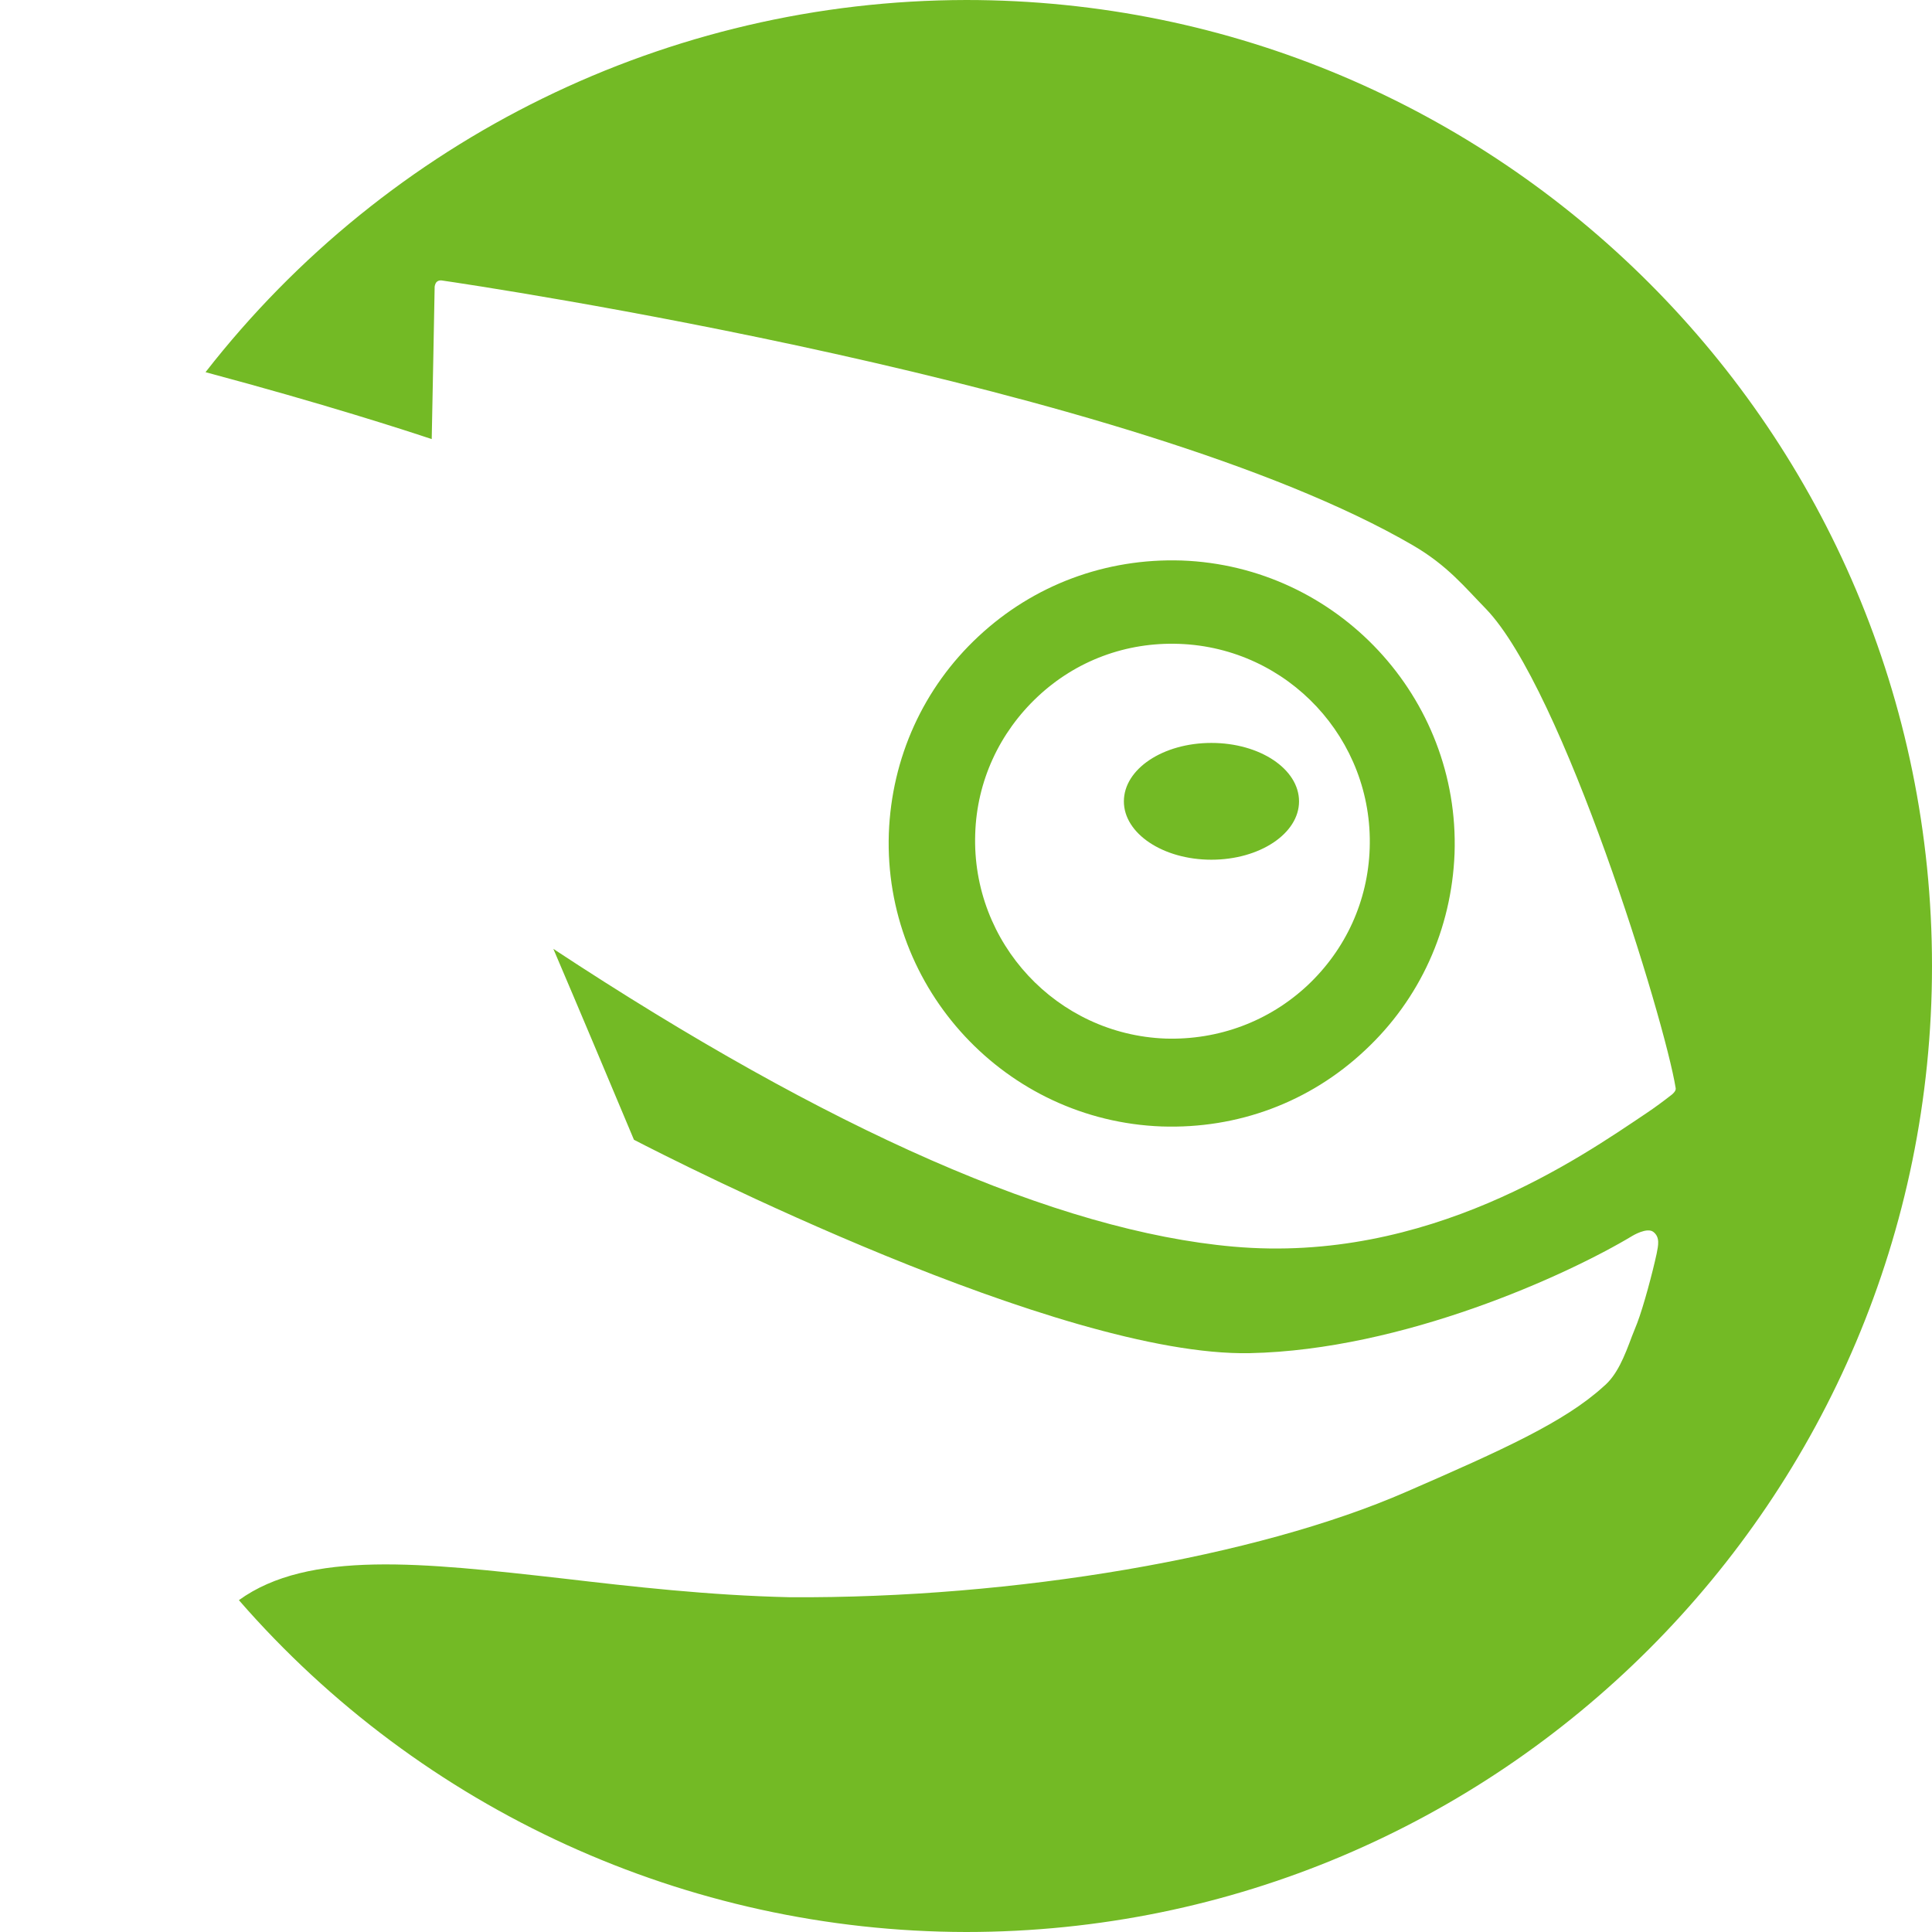
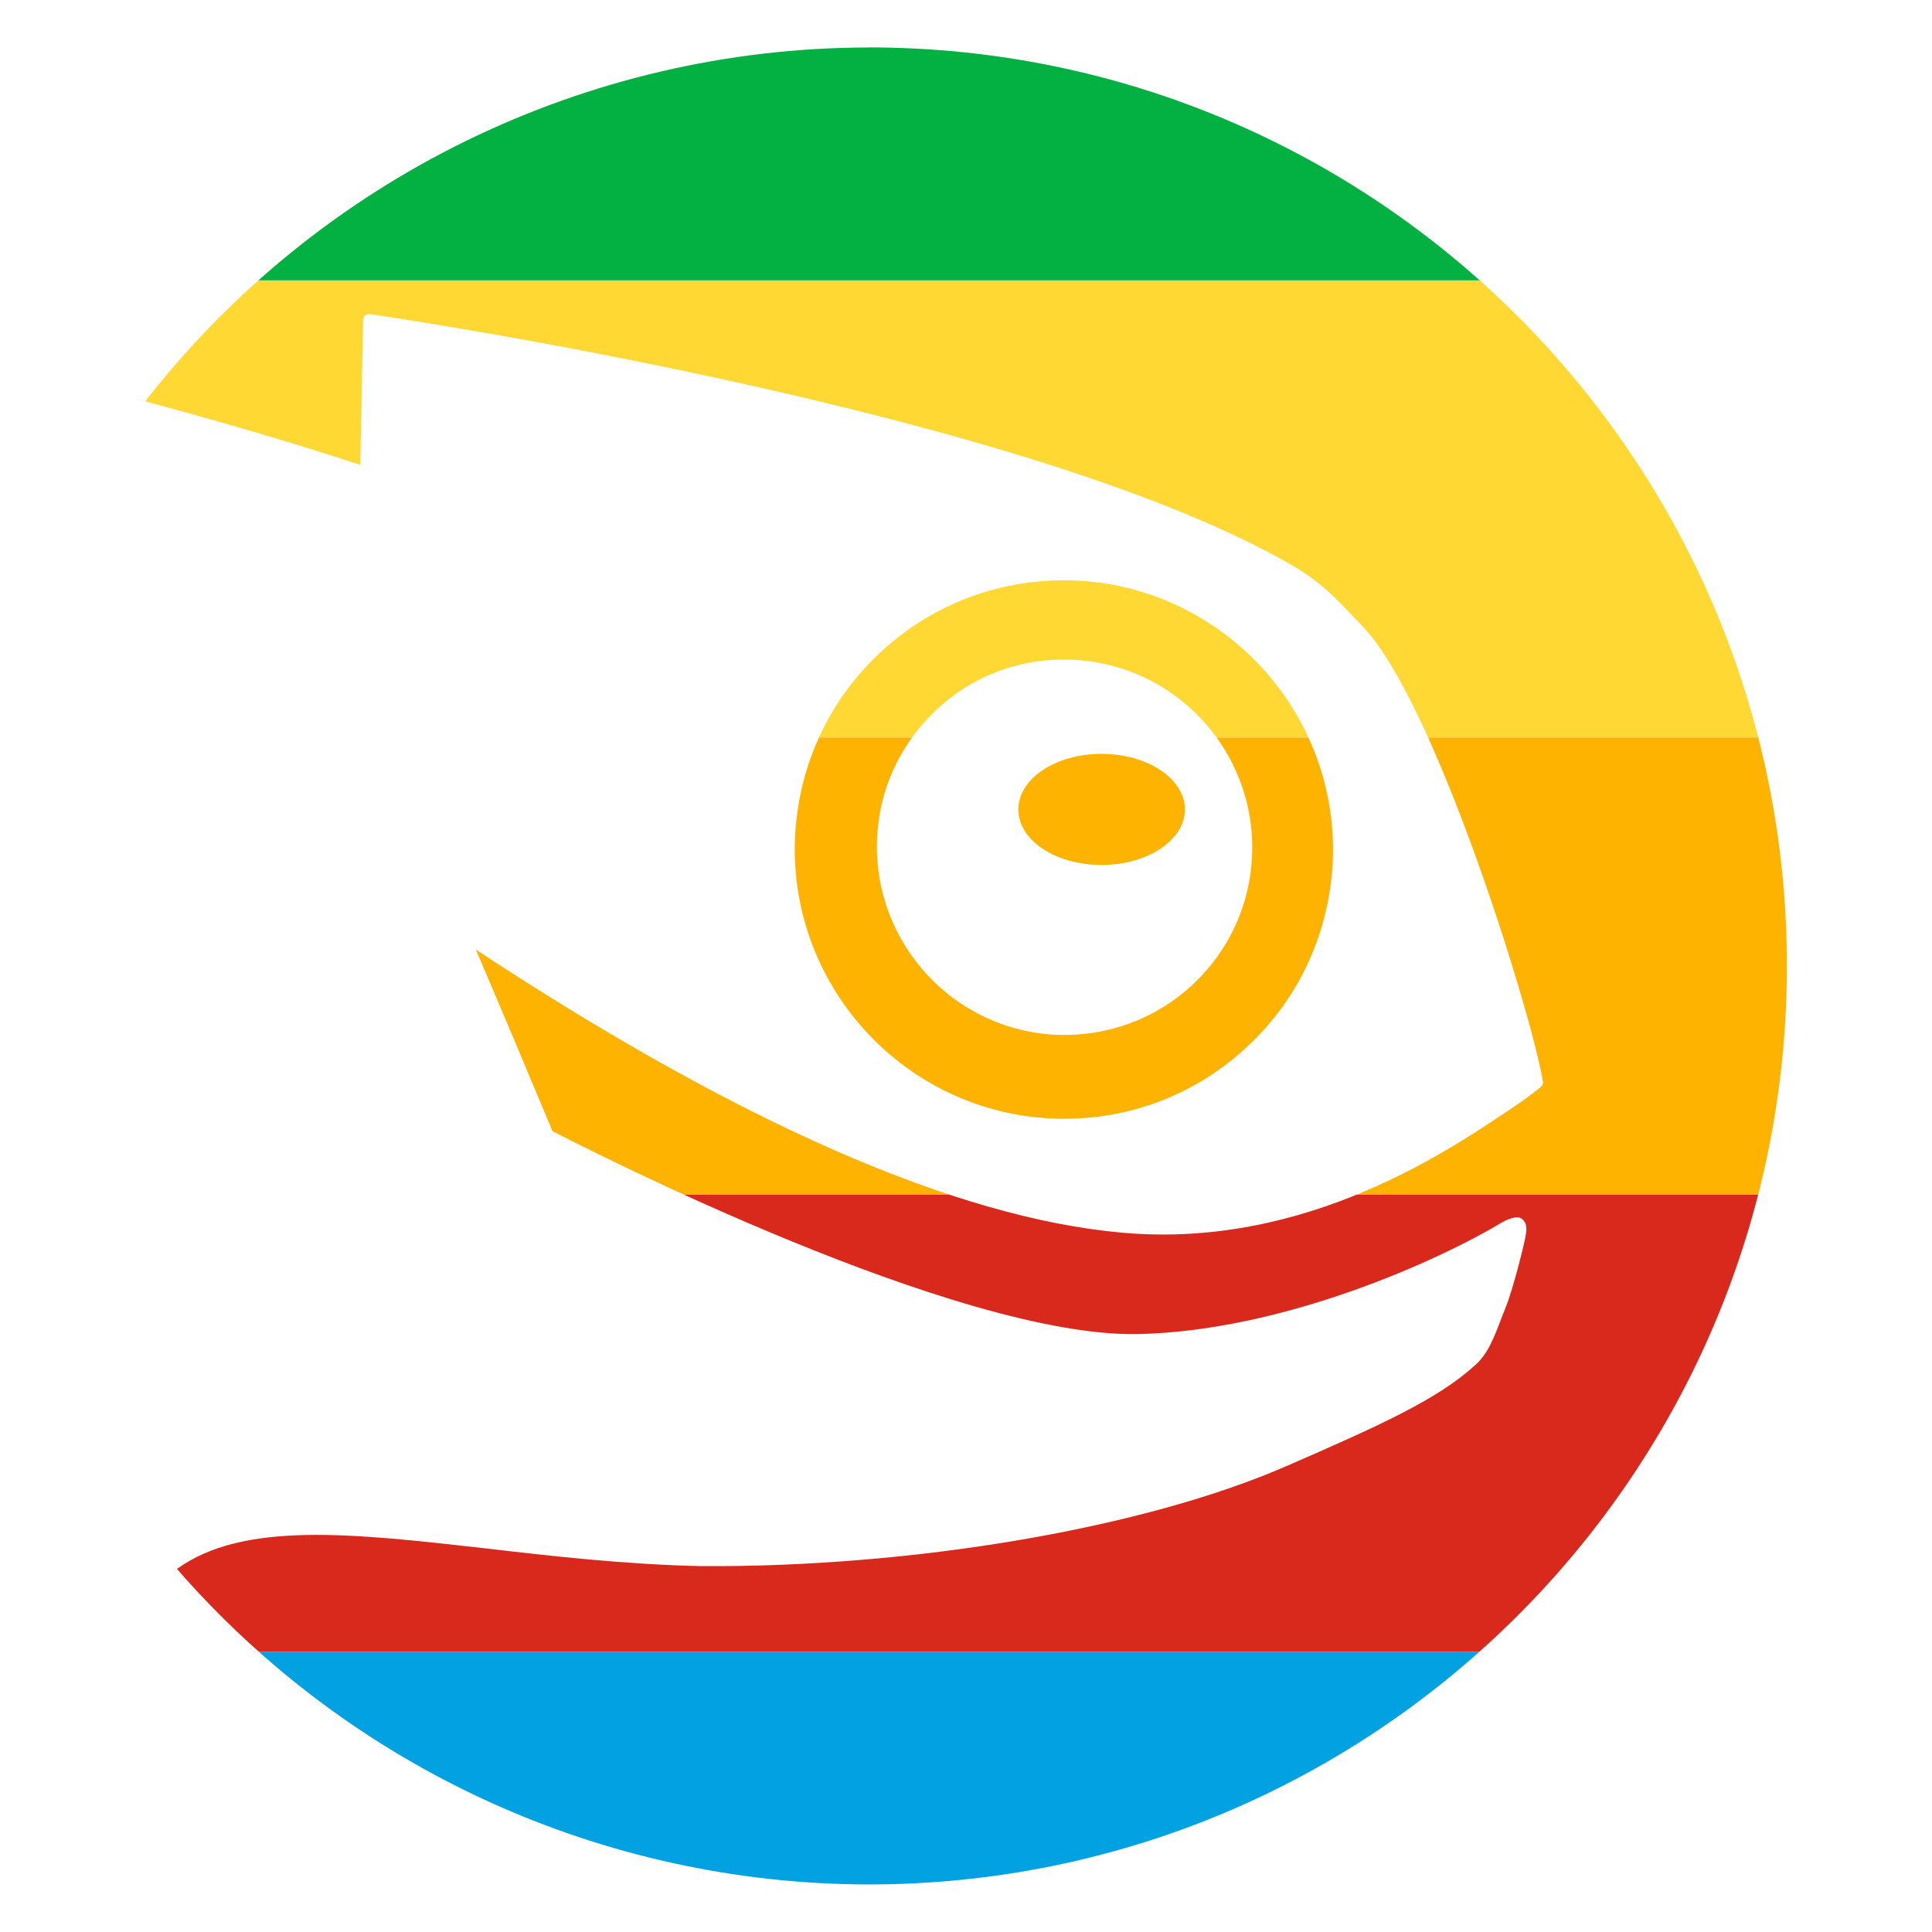
- <svg xmlns="http://www.w3.org/2000/svg" id="svg4" version="1.1" height="256" width="256">
-   <defs id="defs8" />
-   <path style="stroke-width:1.143" id="path2" fill="#73ba25" d="M 128.001,4.2300079e-4 A 127.999,128 0 0 0 27.233,49.316 c 15.612,4.171 26.663,7.756 29.972,8.868 0.052,-2.031 0.389,-20.191 0.389,-20.191 0,0 0.043,-0.416 0.265,-0.632 0.286,-0.279 0.699,-0.195 0.699,-0.195 4.106,0.595 91.754,13.587 128.698,35.115 4.562,2.669 6.814,5.507 9.628,8.384 10.212,10.562 23.707,54.48 25.156,63.537 0.057,0.356 -0.383,0.742 -0.571,0.889 h -0.005 c -1.049,0.819 -2.192,1.67 -3.336,2.431 -8.742,5.865 -28.881,19.963 -54.719,17.661 -23.209,-2.053 -53.531,-15.366 -90.086,-39.452 3.594,8.415 7.135,16.856 10.678,25.292 5.294,2.75 56.389,28.786 81.607,28.277 20.311,-0.423 42.035,-10.33 50.725,-15.561 0,0 1.91,-1.151 2.741,-0.508 0.909,0.702 0.658,1.778 0.442,2.877 -0.535,2.495 -1.752,7.046 -2.58,9.207 l -0.699,1.761 c -0.995,2.665 -1.95,5.143 -3.791,6.668 -5.12,4.655 -13.291,8.359 -26.094,13.924 -19.791,8.657 -51.899,14.163 -81.71,13.973 -10.677,-0.238 -20.993,-1.422 -30.051,-2.481 -18.589,-2.099 -33.714,-3.801 -42.937,2.869 A 127.999,128 0 0 0 128.001,256 127.999,128 0 0 0 256,128 127.999,128 0 0 0 128.001,0 Z M 156.551,74.27 c -10.019,-0.319 -19.572,3.216 -26.896,10.054 -7.321,6.815 -11.51,16.107 -11.881,26.119 -0.692,20.655 15.524,38.058 36.161,38.819 10.064,0.338 19.597,-3.2 26.921,-10.079 7.302,-6.794 11.492,-16.086 11.881,-26.099 0.709,-20.636 -15.527,-38.076 -36.186,-38.815 z M 156.237,85.316 c 14.438,0.512 25.741,12.641 25.255,27.074 -0.223,6.961 -3.159,13.413 -8.26,18.198 -5.108,4.763 -11.784,7.24 -18.789,7.028 -14.404,-0.531 -25.708,-12.674 -25.222,-27.111 0.212,-6.987 3.206,-13.44 8.285,-18.203 5.078,-4.763 11.723,-7.239 18.732,-6.986 z m 4.279,13.126 c -6.415,0 -11.596,3.452 -11.596,7.747 0,4.254 5.181,7.727 11.596,7.727 6.411,0 11.613,-3.472 11.613,-7.727 0,-4.295 -5.198,-7.747 -11.613,-7.747 z" />
+ <svg xmlns="http://www.w3.org/2000/svg" id="svg4" viewBox="0 0 256 256">
+   <defs>
+     <style>
+       .cls-1 {
+         fill: none;
+       }
+ 
+       .cls-2 {
+         clip-path: url(#clippath);
+       }
+ 
+       .cls-3 {
+         fill: #03b042;
+       }
+ 
+       .cls-4 {
+         fill: #02a1e2;
+       }
+ 
+       .cls-5 {
+         fill: #ffd833;
+       }
+ 
+       .cls-6 {
+         fill: #feb300;
+       }
+ 
+       .cls-7 {
+         fill: #d8291c;
+       }
+     </style>
+     <clipPath id="clippath">
+       <path id="path2" class="cls-1" d="m115.05,6.29c-37.45.06-72.79,17.35-95.81,46.89,14.84,3.97,25.35,7.37,28.5,8.43.05-1.93.37-19.2.37-19.2,0,0,.04-.4.25-.6.27-.27.66-.19.66-.19,3.9.57,87.24,12.92,122.37,33.39,4.34,2.54,6.48,5.24,9.15,7.97,9.71,10.04,22.54,51.8,23.92,60.41.05.34-.36.71-.54.85h0c-1,.78-2.08,1.59-3.17,2.31-8.31,5.58-27.46,18.98-52.03,16.79-22.07-1.95-50.9-14.61-85.66-37.51,3.42,8,6.78,16.03,10.15,24.05,5.03,2.61,53.62,27.37,77.59,26.89,19.31-.4,39.97-9.82,48.23-14.8,0,0,1.82-1.09,2.61-.48.86.67.63,1.69.42,2.74-.51,2.37-1.67,6.7-2.45,8.75l-.66,1.67c-.95,2.53-1.85,4.89-3.6,6.34-4.87,4.43-12.64,7.95-24.81,13.24-18.82,8.23-49.35,13.47-77.69,13.29-10.15-.23-19.96-1.35-28.57-2.36-17.68-2-32.06-3.61-40.83,2.73,23.07,26.51,56.47,41.75,91.61,41.81,67.22,0,121.71-54.49,121.71-121.71h0c0-67.22-54.49-121.71-121.71-121.71h0,0Zm27.15,70.62c-9.53-.3-18.61,3.06-25.57,9.56-6.96,6.48-10.94,15.32-11.3,24.84-.66,19.64,14.76,36.19,34.38,36.91,9.57.32,18.63-3.04,25.6-9.58,6.94-6.46,10.93-15.3,11.3-24.82.67-19.62-14.76-36.2-34.41-36.91h0Zm-.3,10.5c13.73.49,24.48,12.02,24.01,25.74-.21,6.62-3,12.75-7.85,17.3-4.86,4.53-11.21,6.88-17.87,6.68-13.7-.51-24.44-12.05-23.98-25.78.2-6.64,3.05-12.78,7.88-17.31,4.83-4.53,11.15-6.88,17.81-6.64Zm4.07,12.48c-6.1,0-11.03,3.28-11.03,7.37s4.93,7.35,11.03,7.35,11.04-3.3,11.04-7.35-4.94-7.37-11.04-7.37Z" />
+     </clipPath>
+   </defs>
+   <g class="cls-2">
+     <rect class="cls-4" x="-39.62" y="218.85" width="318.92" height="61.69" />
+     <rect class="cls-7" x="-39.62" y="158.28" width="318.92" height="60.56" />
+     <rect class="cls-6" x="-39.62" y="97.72" width="318.92" height="60.56" />
+     <rect class="cls-5" x="-39.62" y="37.15" width="318.92" height="60.56" />
+     <rect class="cls-3" x="-39.62" y="-23.42" width="318.92" height="60.57" />
+   </g>
</svg>
